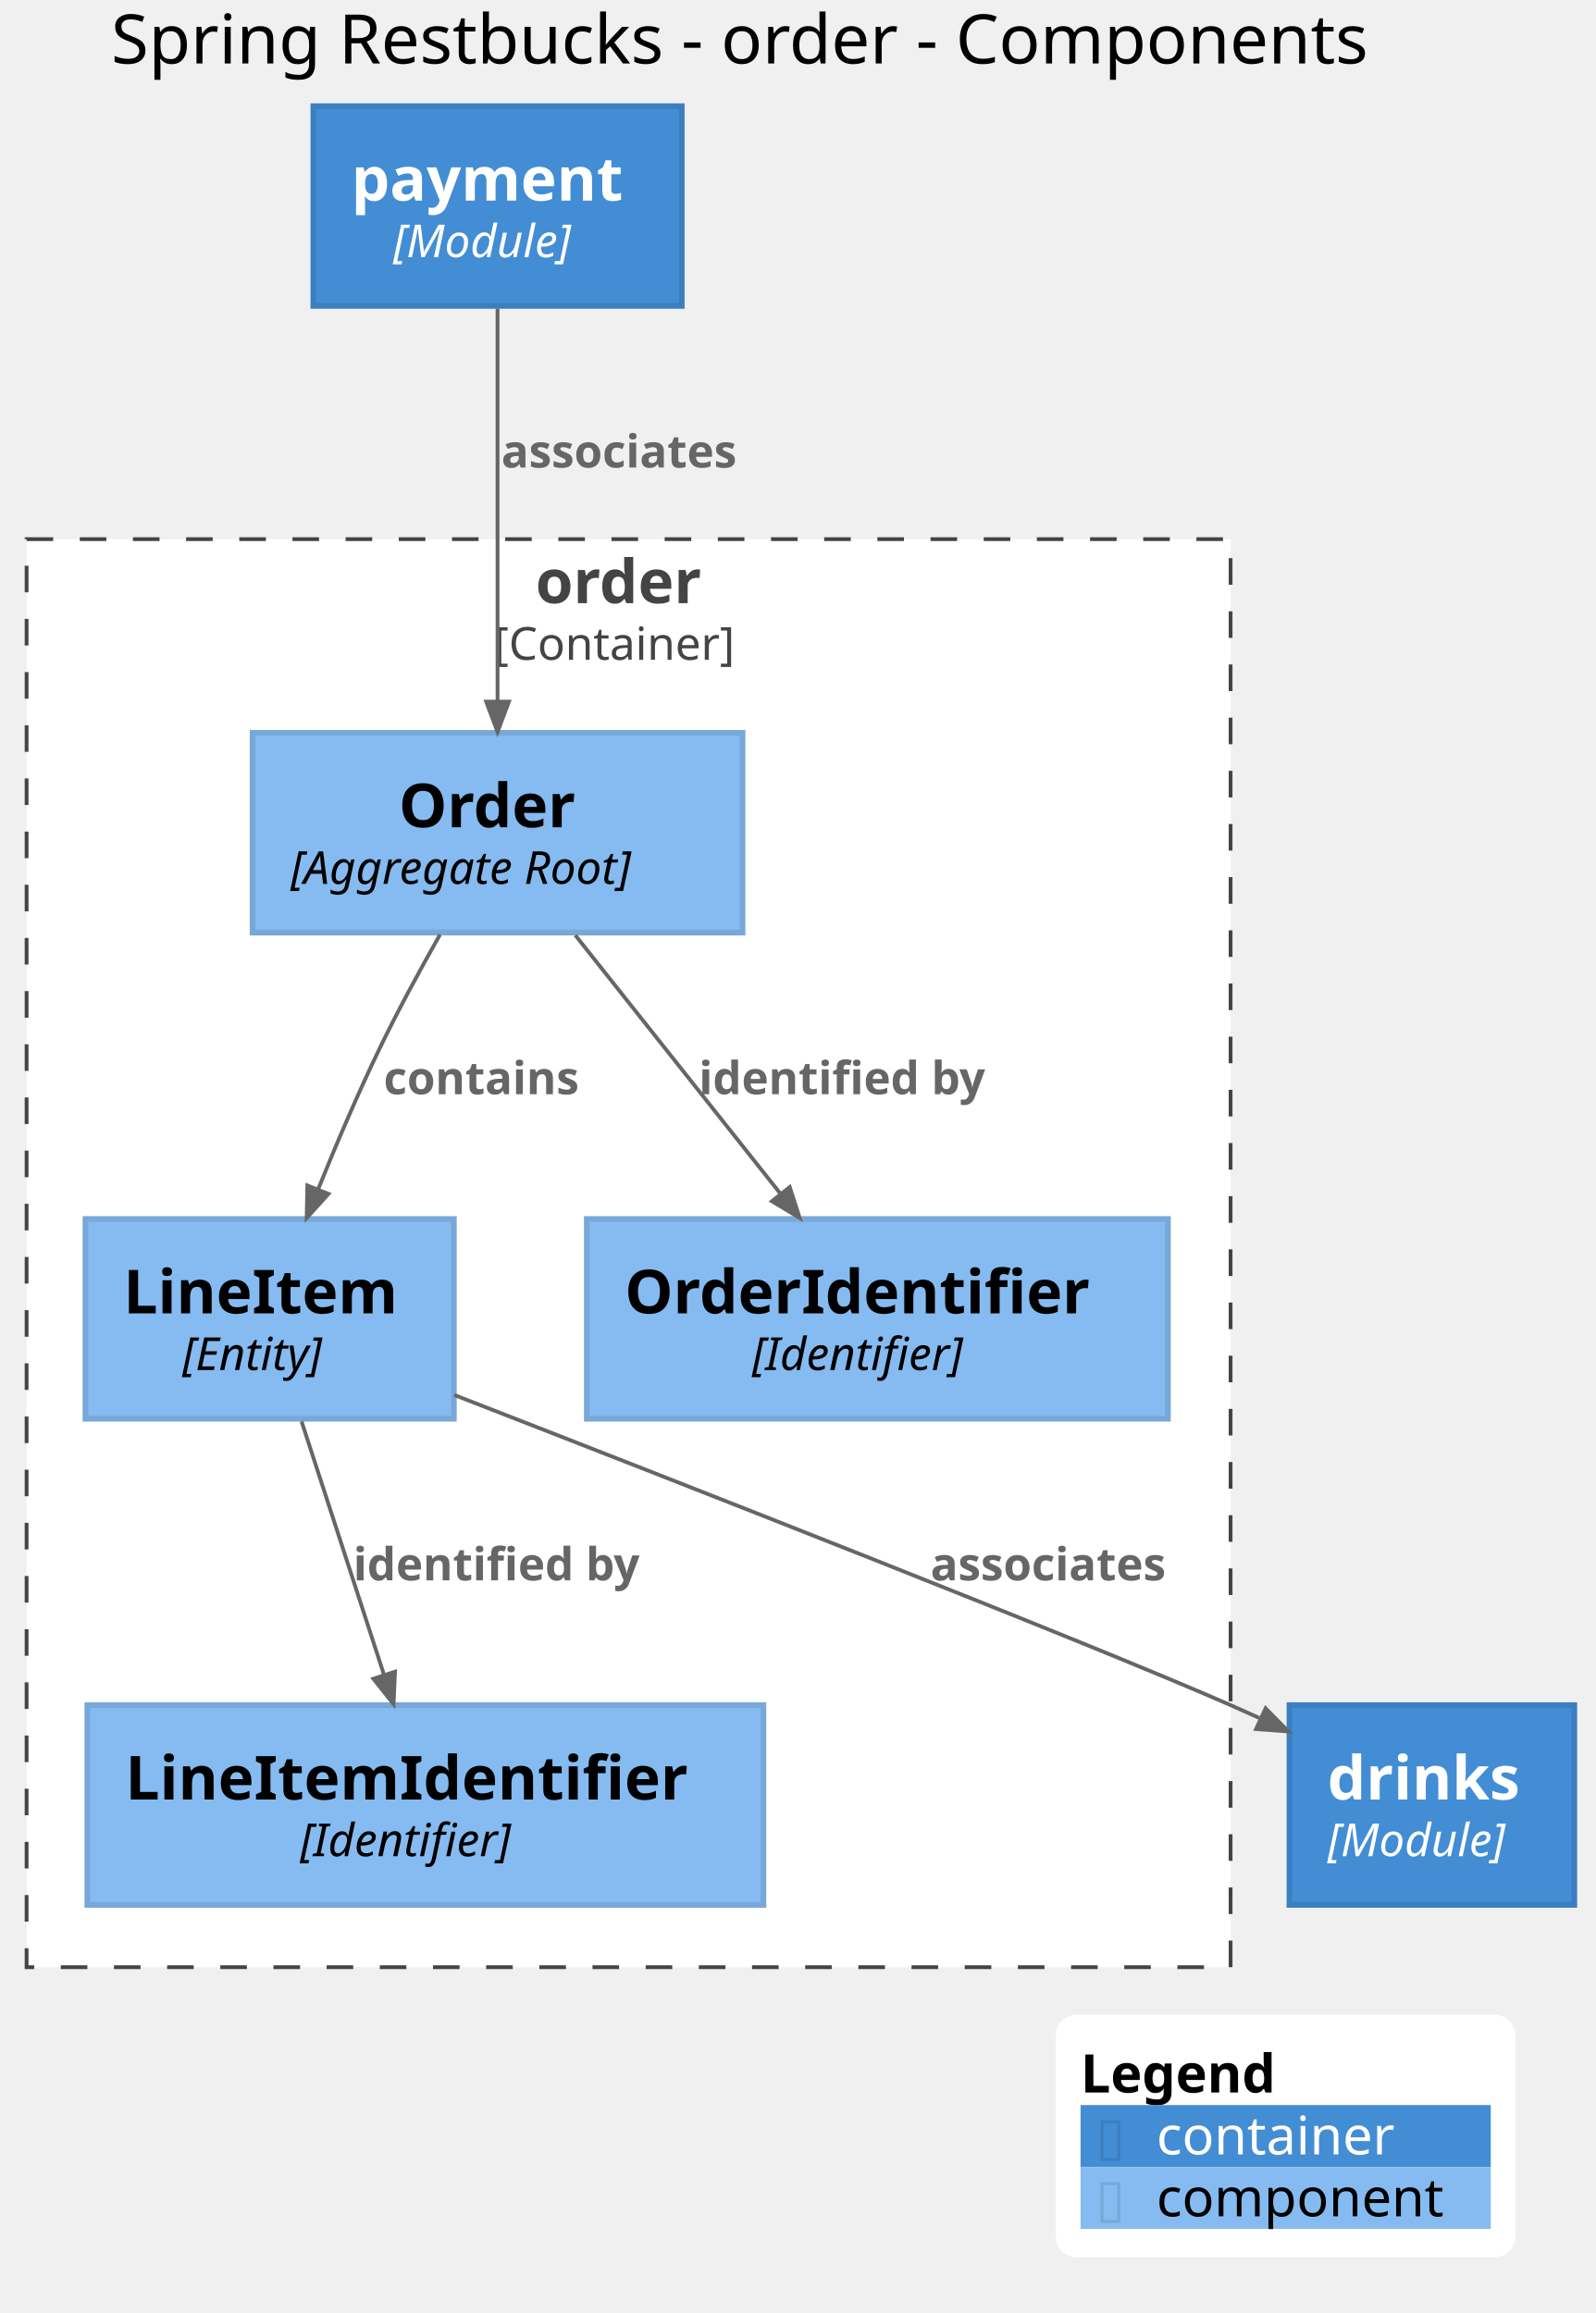
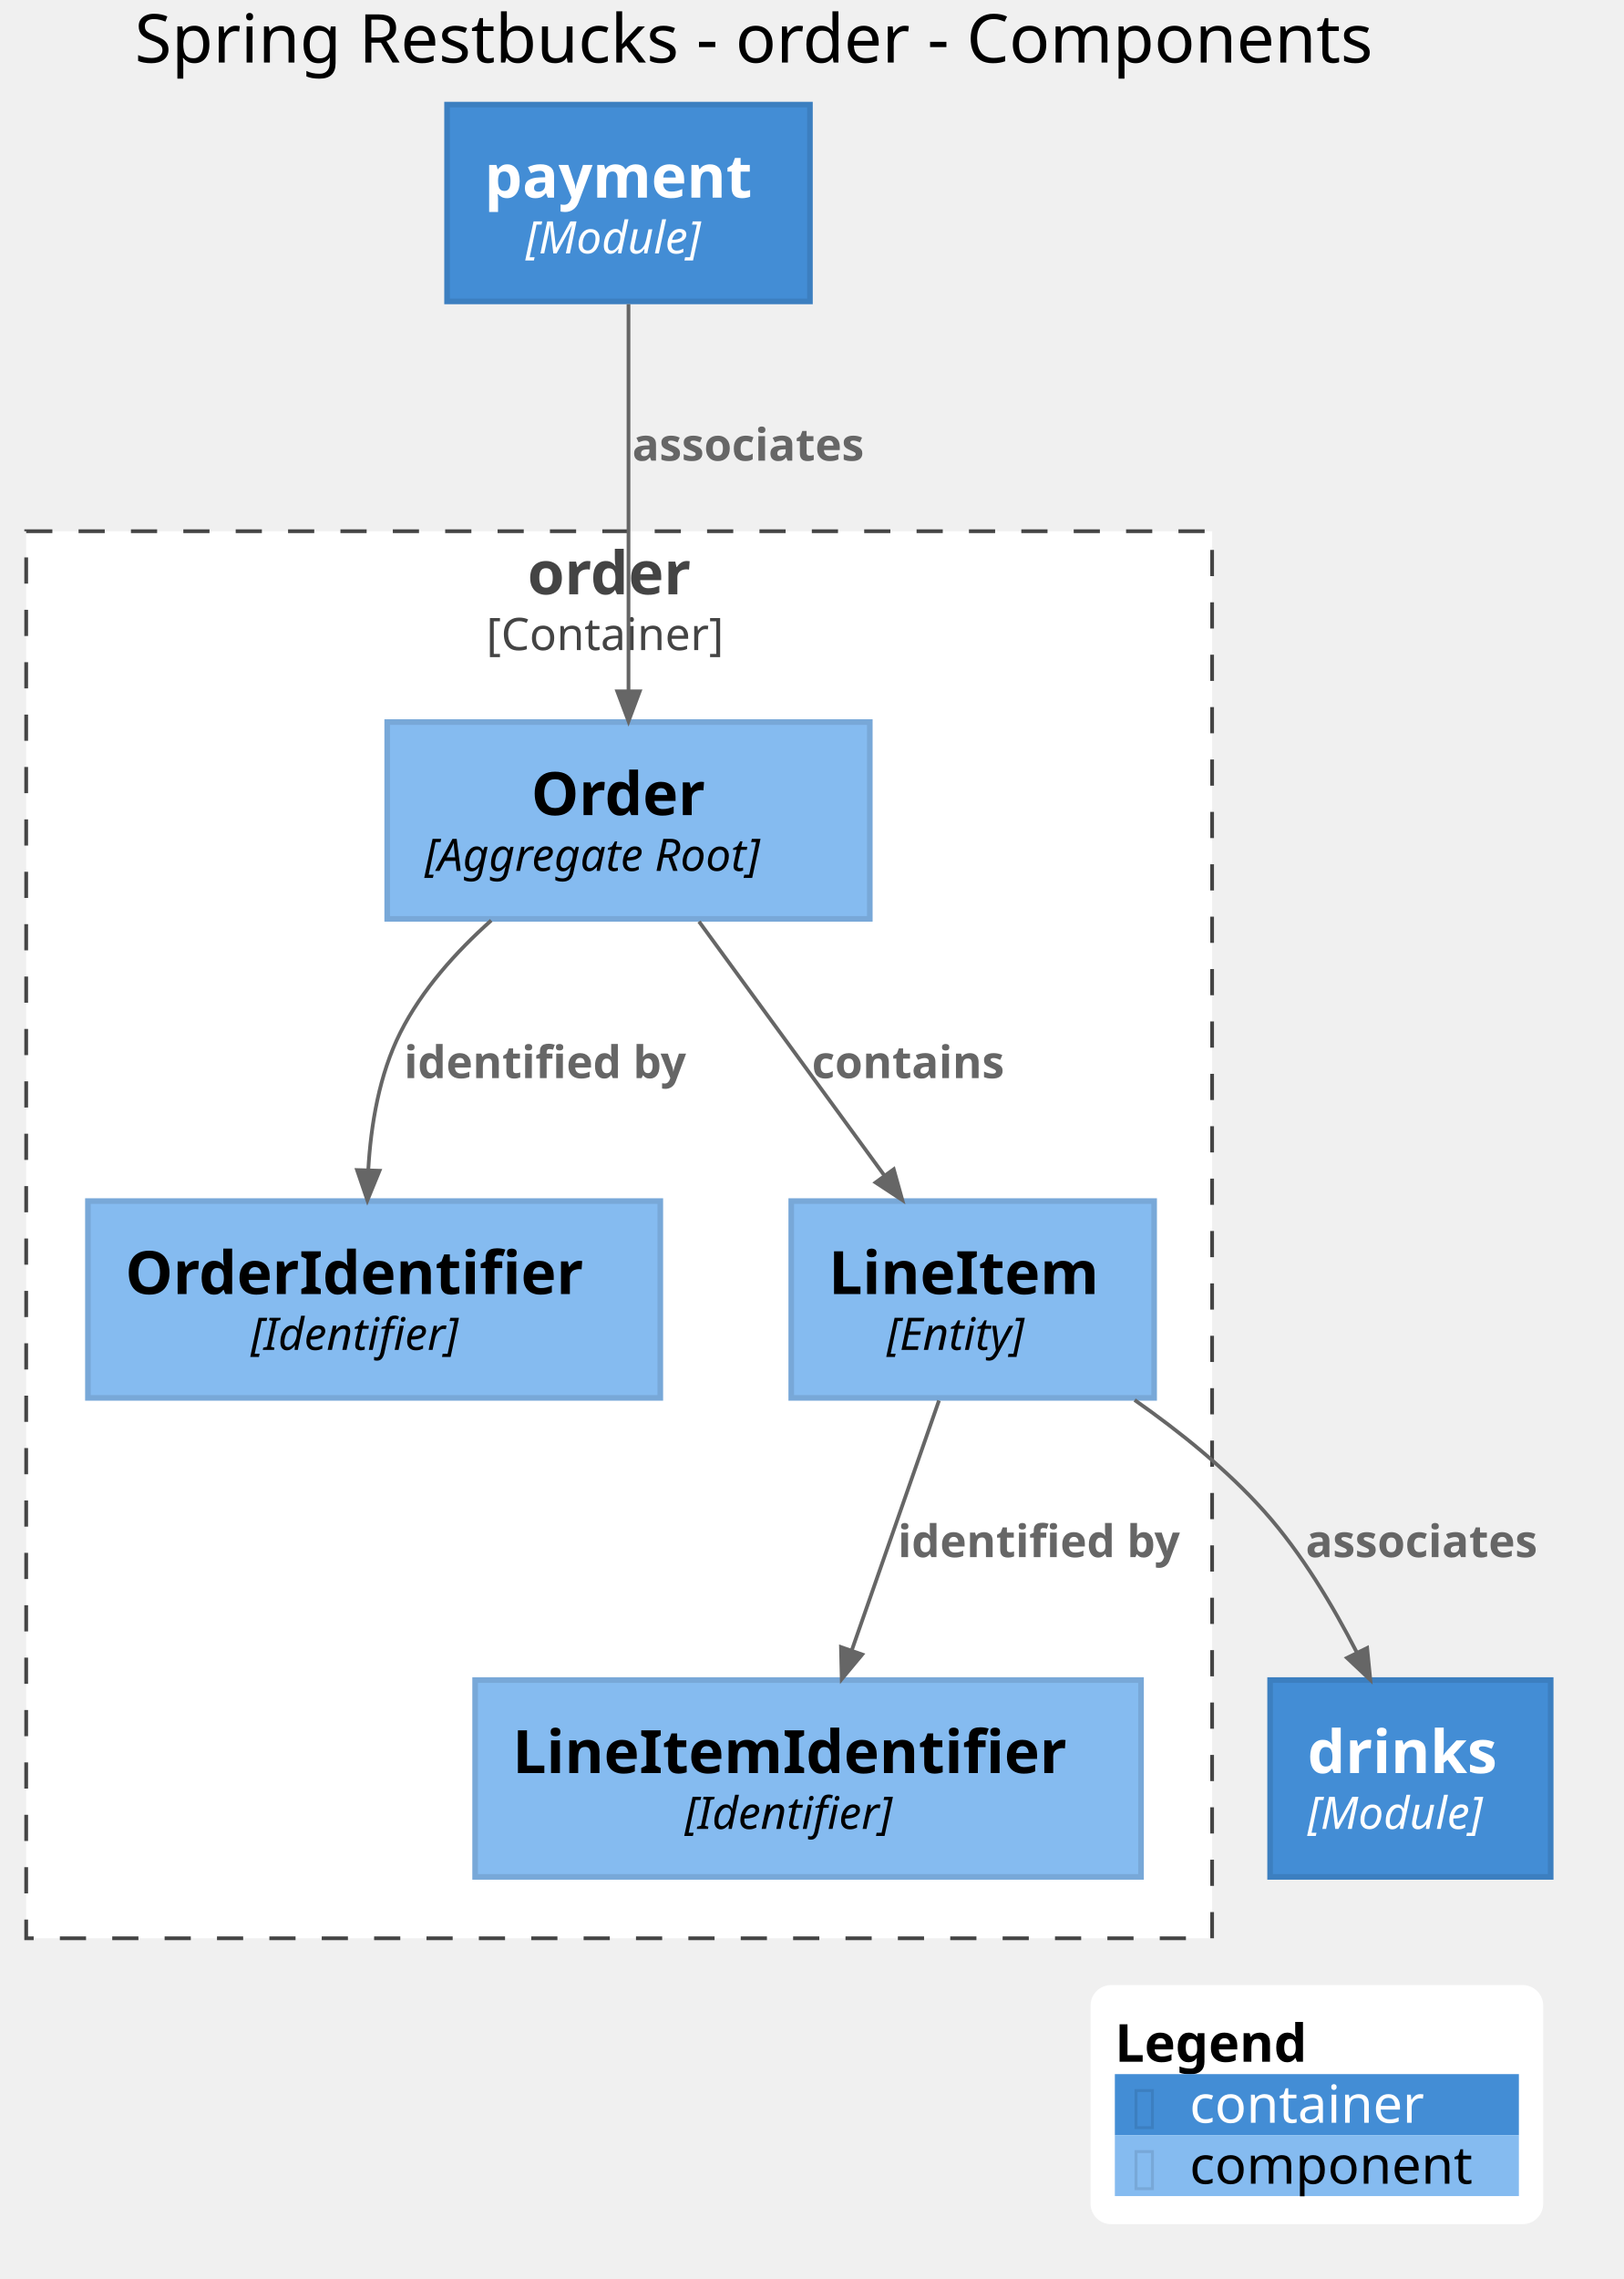
- <svg xmlns="http://www.w3.org/2000/svg" contentScriptType="application/ecmascript" contentStyleType="text/css" height="609px" preserveAspectRatio="none" style="width:420px;height:609px;background:#FFFFFF;" version="1.1" viewBox="0 0 420 609" width="420px" zoomAndPan="magnify">
+ <svg xmlns="http://www.w3.org/2000/svg" contentScriptType="application/ecmascript" contentStyleType="text/css" height="609px" preserveAspectRatio="none" style="width:434px;height:609px;background:#FFFFFF;" version="1.1" viewBox="0 0 434 609" width="434px" zoomAndPan="magnify">
  <defs />
  <g>
-     <text fill="#000000" font-family="sans-serif" font-size="18" lengthAdjust="spacing" textLength="349" x="29.25" y="16.708">Spring Restbucks - order - Components</text>
+     <text fill="#000000" font-family="sans-serif" font-size="18" lengthAdjust="spacing" textLength="349" x="36" y="16.708">Spring Restbucks - order - Components</text>
    <rect fill="#FFFFFF" height="376" style="stroke:#444444;stroke-width:1.0;stroke-dasharray:7.0,7.0;" width="317" x="7" y="141.953" />
    <text fill="#444444" font-family="sans-serif" font-size="16" font-weight="bold" lengthAdjust="spacing" textLength="49" x="141" y="158.805">order</text>
    <text fill="#444444" font-family="sans-serif" font-size="12" lengthAdjust="spacing" textLength="71" x="130" y="173.717">[Container]</text>
-     <rect fill="#85BBF0" height="52.594" style="stroke:#78A8D8;stroke-width:1.5;" width="97" x="22.5" y="320.953" />
-     <text fill="#000000" font-family="sans-serif" font-size="16" font-weight="bold" lengthAdjust="spacing" textLength="77" x="32.5" y="345.805">LineItem</text>
-     <text fill="#000000" font-family="sans-serif" font-size="12" font-style="italic" lengthAdjust="spacing" textLength="46" x="48" y="360.717">[Entity]</text>
-     <rect fill="#85BBF0" height="52.594" style="stroke:#78A8D8;stroke-width:1.5;" width="178" x="23" y="448.953" />
-     <text fill="#000000" font-family="sans-serif" font-size="16" font-weight="bold" lengthAdjust="spacing" textLength="158" x="33" y="473.805">LineItemIdentifier</text>
-     <text fill="#000000" font-family="sans-serif" font-size="12" font-style="italic" lengthAdjust="spacing" textLength="66" x="79" y="488.717">[Identifier]</text>
-     <rect fill="#85BBF0" height="52.594" style="stroke:#78A8D8;stroke-width:1.5;" width="129" x="66.5" y="192.953" />
-     <text fill="#000000" font-family="sans-serif" font-size="16" font-weight="bold" lengthAdjust="spacing" textLength="52" x="105" y="217.805">Order</text>
-     <text fill="#000000" font-family="sans-serif" font-size="12" font-style="italic" lengthAdjust="spacing" textLength="109" x="76.5" y="232.717">[Aggregate Root]</text>
-     <rect fill="#85BBF0" height="52.594" style="stroke:#78A8D8;stroke-width:1.5;" width="153" x="154.5" y="320.953" />
-     <text fill="#000000" font-family="sans-serif" font-size="16" font-weight="bold" lengthAdjust="spacing" textLength="133" x="164.5" y="345.805">OrderIdentifier</text>
-     <text fill="#000000" font-family="sans-serif" font-size="12" font-style="italic" lengthAdjust="spacing" textLength="66" x="198" y="360.717">[Identifier]</text>
+     <rect fill="#85BBF0" height="52.594" style="stroke:#78A8D8;stroke-width:1.5;" width="129" x="103.5" y="192.953" />
+     <text fill="#000000" font-family="sans-serif" font-size="16" font-weight="bold" lengthAdjust="spacing" textLength="52" x="142" y="217.805">Order</text>
+     <text fill="#000000" font-family="sans-serif" font-size="12" font-style="italic" lengthAdjust="spacing" textLength="109" x="113.5" y="232.717">[Aggregate Root]</text>
+     <rect fill="#85BBF0" height="52.594" style="stroke:#78A8D8;stroke-width:1.5;" width="153" x="23.5" y="320.953" />
+     <text fill="#000000" font-family="sans-serif" font-size="16" font-weight="bold" lengthAdjust="spacing" textLength="133" x="33.5" y="345.805">OrderIdentifier</text>
+     <text fill="#000000" font-family="sans-serif" font-size="12" font-style="italic" lengthAdjust="spacing" textLength="66" x="67" y="360.717">[Identifier]</text>
+     <rect fill="#85BBF0" height="52.594" style="stroke:#78A8D8;stroke-width:1.5;" width="97" x="211.5" y="320.953" />
+     <text fill="#000000" font-family="sans-serif" font-size="16" font-weight="bold" lengthAdjust="spacing" textLength="77" x="221.5" y="345.805">LineItem</text>
+     <text fill="#000000" font-family="sans-serif" font-size="12" font-style="italic" lengthAdjust="spacing" textLength="46" x="237" y="360.717">[Entity]</text>
+     <rect fill="#85BBF0" height="52.594" style="stroke:#78A8D8;stroke-width:1.5;" width="178" x="127" y="448.953" />
+     <text fill="#000000" font-family="sans-serif" font-size="16" font-weight="bold" lengthAdjust="spacing" textLength="158" x="137" y="473.805">LineItemIdentifier</text>
+     <text fill="#000000" font-family="sans-serif" font-size="12" font-style="italic" lengthAdjust="spacing" textLength="66" x="183" y="488.717">[Identifier]</text>
+     <rect fill="#438DD5" height="52.594" style="stroke:#3C7FC0;stroke-width:1.5;" width="97" x="119.5" y="27.953" />
+     <text fill="#FFFFFF" font-family="sans-serif" font-size="16" font-weight="bold" lengthAdjust="spacing" textLength="77" x="129.5" y="52.805">payment</text>
+     <text fill="#FFFFFF" font-family="sans-serif" font-size="12" font-style="italic" lengthAdjust="spacing" textLength="55" x="140.5" y="67.717">[Module]</text>
    <rect fill="#438DD5" height="52.594" style="stroke:#3C7FC0;stroke-width:1.5;" width="75" x="339.5" y="448.953" />
    <text fill="#FFFFFF" font-family="sans-serif" font-size="16" font-weight="bold" lengthAdjust="spacing" textLength="55" x="349.5" y="473.805">drinks</text>
    <text fill="#FFFFFF" font-family="sans-serif" font-size="12" font-style="italic" lengthAdjust="spacing" textLength="55" x="349.5" y="488.717">[Module]</text>
-     <rect fill="#438DD5" height="52.594" style="stroke:#3C7FC0;stroke-width:1.5;" width="97" x="82.5" y="27.953" />
-     <text fill="#FFFFFF" font-family="sans-serif" font-size="16" font-weight="bold" lengthAdjust="spacing" textLength="77" x="92.5" y="52.805">payment</text>
-     <text fill="#FFFFFF" font-family="sans-serif" font-size="12" font-style="italic" lengthAdjust="spacing" textLength="55" x="103.5" y="67.717">[Module]</text>
-     <path d="M115.84,246.093 C110.58,255.373 104.8,266.013 100,275.953 C94.24,287.883 88.55,301.253 83.76,313.123 " fill="none" id="SpringRestbucks.order.Order-to-SpringRestbucks.order.LineItem" style="stroke:#666666;stroke-width:1.0;" />
-     <polygon fill="#666666" points="80.75,320.673,86.496,314.35,80.921,312.131,80.75,320.673" style="stroke:#666666;stroke-width:1.0;" />
-     <text fill="#666666" font-family="sans-serif" font-size="12" font-weight="bold" lengthAdjust="spacing" textLength="61" x="101" y="288.092">contains</text>
-     <path d="M119.58,367.283 C181.81,391.483 286.13,432.343 324,448.953 C326.48,450.043 329.01,451.173 331.56,452.333 " fill="none" id="SpringRestbucks.order.LineItem-to-SpringRestbucks.drinks" style="stroke:#666666;stroke-width:1.0;" />
-     <polygon fill="#666666" points="339.22,455.883,333.219,449.801,330.7,455.247,339.22,455.883" style="stroke:#666666;stroke-width:1.0;" />
-     <text fill="#666666" font-family="sans-serif" font-size="12" font-weight="bold" lengthAdjust="spacing" textLength="77" x="245" y="416.092">associates</text>
-     <path d="M131,81.283 C131,109.183 131,153.753 131,184.473 " fill="none" id="SpringRestbucks.payment-to-SpringRestbucks.order.Order" style="stroke:#666666;stroke-width:1.0;" />
-     <polygon fill="#666666" points="131,192.743,134,184.743,128,184.743,131,192.743" style="stroke:#666666;stroke-width:1.0;" />
-     <text fill="#666666" font-family="sans-serif" font-size="12" font-weight="bold" lengthAdjust="spacing" textLength="77" x="132" y="123.092">associates</text>
-     <path d="M79.4,374.253 C85.67,393.533 94.3,420.053 101.11,440.973 " fill="none" id="SpringRestbucks.order.LineItem-to-SpringRestbucks.order.LineItemIdentifier" style="stroke:#666666;stroke-width:1.0;" />
-     <polygon fill="#666666" points="103.62,448.683,103.999,440.147,98.293,442.003,103.62,448.683" style="stroke:#666666;stroke-width:1.0;" />
-     <text fill="#666666" font-family="sans-serif" font-size="12" font-weight="bold" lengthAdjust="spacing" textLength="89" x="93" y="416.092">identified by</text>
-     <path d="M151.48,246.253 C167.12,265.963 188.76,293.233 205.52,314.343 " fill="none" id="SpringRestbucks.order.Order-to-SpringRestbucks.order.OrderIdentifier" style="stroke:#666666;stroke-width:1.0;" />
-     <polygon fill="#666666" points="210.55,320.683,207.931,312.55,203.229,316.278,210.55,320.683" style="stroke:#666666;stroke-width:1.0;" />
-     <text fill="#666666" font-family="sans-serif" font-size="12" font-weight="bold" lengthAdjust="spacing" textLength="89" x="184" y="288.092">identified by</text>
-     <rect fill="#FFFFFF" height="62.891" rx="5" ry="5" style="stroke:#FFFFFF;stroke-width:1.0;" width="120" x="278.5" y="530.953" />
-     <rect height="16.297" style="stroke:none;stroke-width:1.0;fill:none;" width="108" x="284.5" y="537.953" />
-     <text fill="#000000" font-family="sans-serif" font-size="14" font-weight="bold" lengthAdjust="spacing" textLength="59" x="284.5" y="550.948">Legend</text>
-     <text fill="#FFFFFF" font-family="sans-serif" font-size="14" lengthAdjust="spacing" textLength="0" x="347.5" y="550.948" />
-     <rect fill="#438DD5" height="16.297" style="stroke:none;stroke-width:1.0;" width="108" x="284.5" y="554.25" />
-     <text fill="#3C7FC0" font-family="sans-serif" font-size="14" lengthAdjust="spacing" textLength="8" x="288.5" y="567.245">▯</text>
-     <text fill="#FFFFFF" font-family="sans-serif" font-size="14" lengthAdjust="spacing" textLength="0" x="300.5" y="567.245" />
-     <text fill="#FFFFFF" font-family="sans-serif" font-size="14" lengthAdjust="spacing" textLength="65" x="304.5" y="567.245">container</text>
-     <text fill="#FFFFFF" font-family="sans-serif" font-size="14" lengthAdjust="spacing" textLength="0" x="377.5" y="567.245" />
-     <rect fill="#85BBF0" height="16.297" style="stroke:none;stroke-width:1.0;" width="108" x="284.5" y="570.547" />
-     <text fill="#78A8D8" font-family="sans-serif" font-size="14" lengthAdjust="spacing" textLength="8" x="288.5" y="583.542">▯</text>
-     <text fill="#FFFFFF" font-family="sans-serif" font-size="14" lengthAdjust="spacing" textLength="0" x="300.5" y="583.542" />
-     <text fill="#000000" font-family="sans-serif" font-size="14" lengthAdjust="spacing" textLength="80" x="304.5" y="583.542">component</text>
-     <text fill="#FFFFFF" font-family="sans-serif" font-size="14" lengthAdjust="spacing" textLength="0" x="392.5" y="583.542" />
-     <line style="stroke:#00000000;stroke-width:1.0;" x1="284.5" x2="392.5" y1="537.953" y2="537.953" />
-     <line style="stroke:#00000000;stroke-width:1.0;" x1="284.5" x2="392.5" y1="554.25" y2="554.25" />
-     <line style="stroke:#00000000;stroke-width:1.0;" x1="284.5" x2="392.5" y1="570.547" y2="570.547" />
-     <line style="stroke:#00000000;stroke-width:1.0;" x1="284.5" x2="392.5" y1="586.844" y2="586.844" />
-     <line style="stroke:#00000000;stroke-width:1.0;" x1="284.5" x2="284.5" y1="537.953" y2="586.844" />
-     <line style="stroke:#00000000;stroke-width:1.0;" x1="392.5" x2="392.5" y1="537.953" y2="586.844" />
+     <path d="M131.3,245.963 C121.84,254.393 112.72,264.563 107,275.953 C101.39,287.113 99.13,300.513 98.44,312.623 " fill="none" id="SpringRestbucks.order.Order-to-SpringRestbucks.order.OrderIdentifier" style="stroke:#666666;stroke-width:1.0;" />
+     <polygon fill="#666666" points="98.2,320.753,101.441,312.848,95.444,312.666,98.2,320.753" style="stroke:#666666;stroke-width:1.0;" />
+     <text fill="#666666" font-family="sans-serif" font-size="12" font-weight="bold" lengthAdjust="spacing" textLength="89" x="108" y="288.092">identified by</text>
+     <path d="M250.99,374.253 C244.26,393.533 235,420.053 227.69,440.973 " fill="none" id="SpringRestbucks.order.LineItem-to-SpringRestbucks.order.LineItemIdentifier" style="stroke:#666666;stroke-width:1.0;" />
+     <polygon fill="#666666" points="225,448.683,230.462,442.113,224.795,440.142,225,448.683" style="stroke:#666666;stroke-width:1.0;" />
+     <text fill="#666666" font-family="sans-serif" font-size="12" font-weight="bold" lengthAdjust="spacing" textLength="89" x="240" y="416.092">identified by</text>
+     <path d="M186.84,246.253 C201.17,265.873 220.97,292.993 236.36,314.073 " fill="none" id="SpringRestbucks.order.Order-to-SpringRestbucks.order.LineItem" style="stroke:#666666;stroke-width:1.0;" />
+     <polygon fill="#666666" points="241.19,320.683,238.896,312.453,234.05,315.991,241.19,320.683" style="stroke:#666666;stroke-width:1.0;" />
+     <text fill="#666666" font-family="sans-serif" font-size="12" font-weight="bold" lengthAdjust="spacing" textLength="61" x="217" y="288.092">contains</text>
+     <path d="M168,81.283 C168,109.183 168,153.753 168,184.473 " fill="none" id="SpringRestbucks.payment-to-SpringRestbucks.order.Order" style="stroke:#666666;stroke-width:1.0;" />
+     <polygon fill="#666666" points="168,192.743,171,184.743,165,184.743,168,192.743" style="stroke:#666666;stroke-width:1.0;" />
+     <text fill="#666666" font-family="sans-serif" font-size="12" font-weight="bold" lengthAdjust="spacing" textLength="77" x="169" y="123.092">associates</text>
+     <path d="M303.29,374.123 C315.44,382.623 328.04,392.793 338,403.953 C347.89,415.033 356.28,429.043 362.72,441.653 " fill="none" id="SpringRestbucks.order.LineItem-to-SpringRestbucks.drinks" style="stroke:#666666;stroke-width:1.0;" />
+     <polygon fill="#666666" points="366.28,448.883,365.44,440.38,360.056,443.029,366.28,448.883" style="stroke:#666666;stroke-width:1.0;" />
+     <text fill="#666666" font-family="sans-serif" font-size="12" font-weight="bold" lengthAdjust="spacing" textLength="77" x="349" y="416.092">associates</text>
+     <rect fill="#FFFFFF" height="62.891" rx="5" ry="5" style="stroke:#FFFFFF;stroke-width:1.0;" width="120" x="292" y="530.953" />
+     <rect height="16.297" style="stroke:none;stroke-width:1.0;fill:none;" width="108" x="298" y="537.953" />
+     <text fill="#000000" font-family="sans-serif" font-size="14" font-weight="bold" lengthAdjust="spacing" textLength="59" x="298" y="550.948">Legend</text>
+     <text fill="#FFFFFF" font-family="sans-serif" font-size="14" lengthAdjust="spacing" textLength="0" x="361" y="550.948" />
+     <rect fill="#438DD5" height="16.297" style="stroke:none;stroke-width:1.0;" width="108" x="298" y="554.25" />
+     <text fill="#3C7FC0" font-family="sans-serif" font-size="14" lengthAdjust="spacing" textLength="8" x="302" y="567.245">▯</text>
+     <text fill="#FFFFFF" font-family="sans-serif" font-size="14" lengthAdjust="spacing" textLength="0" x="314" y="567.245" />
+     <text fill="#FFFFFF" font-family="sans-serif" font-size="14" lengthAdjust="spacing" textLength="65" x="318" y="567.245">container</text>
+     <text fill="#FFFFFF" font-family="sans-serif" font-size="14" lengthAdjust="spacing" textLength="0" x="391" y="567.245" />
+     <rect fill="#85BBF0" height="16.297" style="stroke:none;stroke-width:1.0;" width="108" x="298" y="570.547" />
+     <text fill="#78A8D8" font-family="sans-serif" font-size="14" lengthAdjust="spacing" textLength="8" x="302" y="583.542">▯</text>
+     <text fill="#FFFFFF" font-family="sans-serif" font-size="14" lengthAdjust="spacing" textLength="0" x="314" y="583.542" />
+     <text fill="#000000" font-family="sans-serif" font-size="14" lengthAdjust="spacing" textLength="80" x="318" y="583.542">component</text>
+     <text fill="#FFFFFF" font-family="sans-serif" font-size="14" lengthAdjust="spacing" textLength="0" x="406" y="583.542" />
+     <line style="stroke:#00000000;stroke-width:1.0;" x1="298" x2="406" y1="537.953" y2="537.953" />
+     <line style="stroke:#00000000;stroke-width:1.0;" x1="298" x2="406" y1="554.25" y2="554.25" />
+     <line style="stroke:#00000000;stroke-width:1.0;" x1="298" x2="406" y1="570.547" y2="570.547" />
+     <line style="stroke:#00000000;stroke-width:1.0;" x1="298" x2="406" y1="586.844" y2="586.844" />
+     <line style="stroke:#00000000;stroke-width:1.0;" x1="298" x2="298" y1="537.953" y2="586.844" />
+     <line style="stroke:#00000000;stroke-width:1.0;" x1="406" x2="406" y1="537.953" y2="586.844" />
  </g>
</svg>
